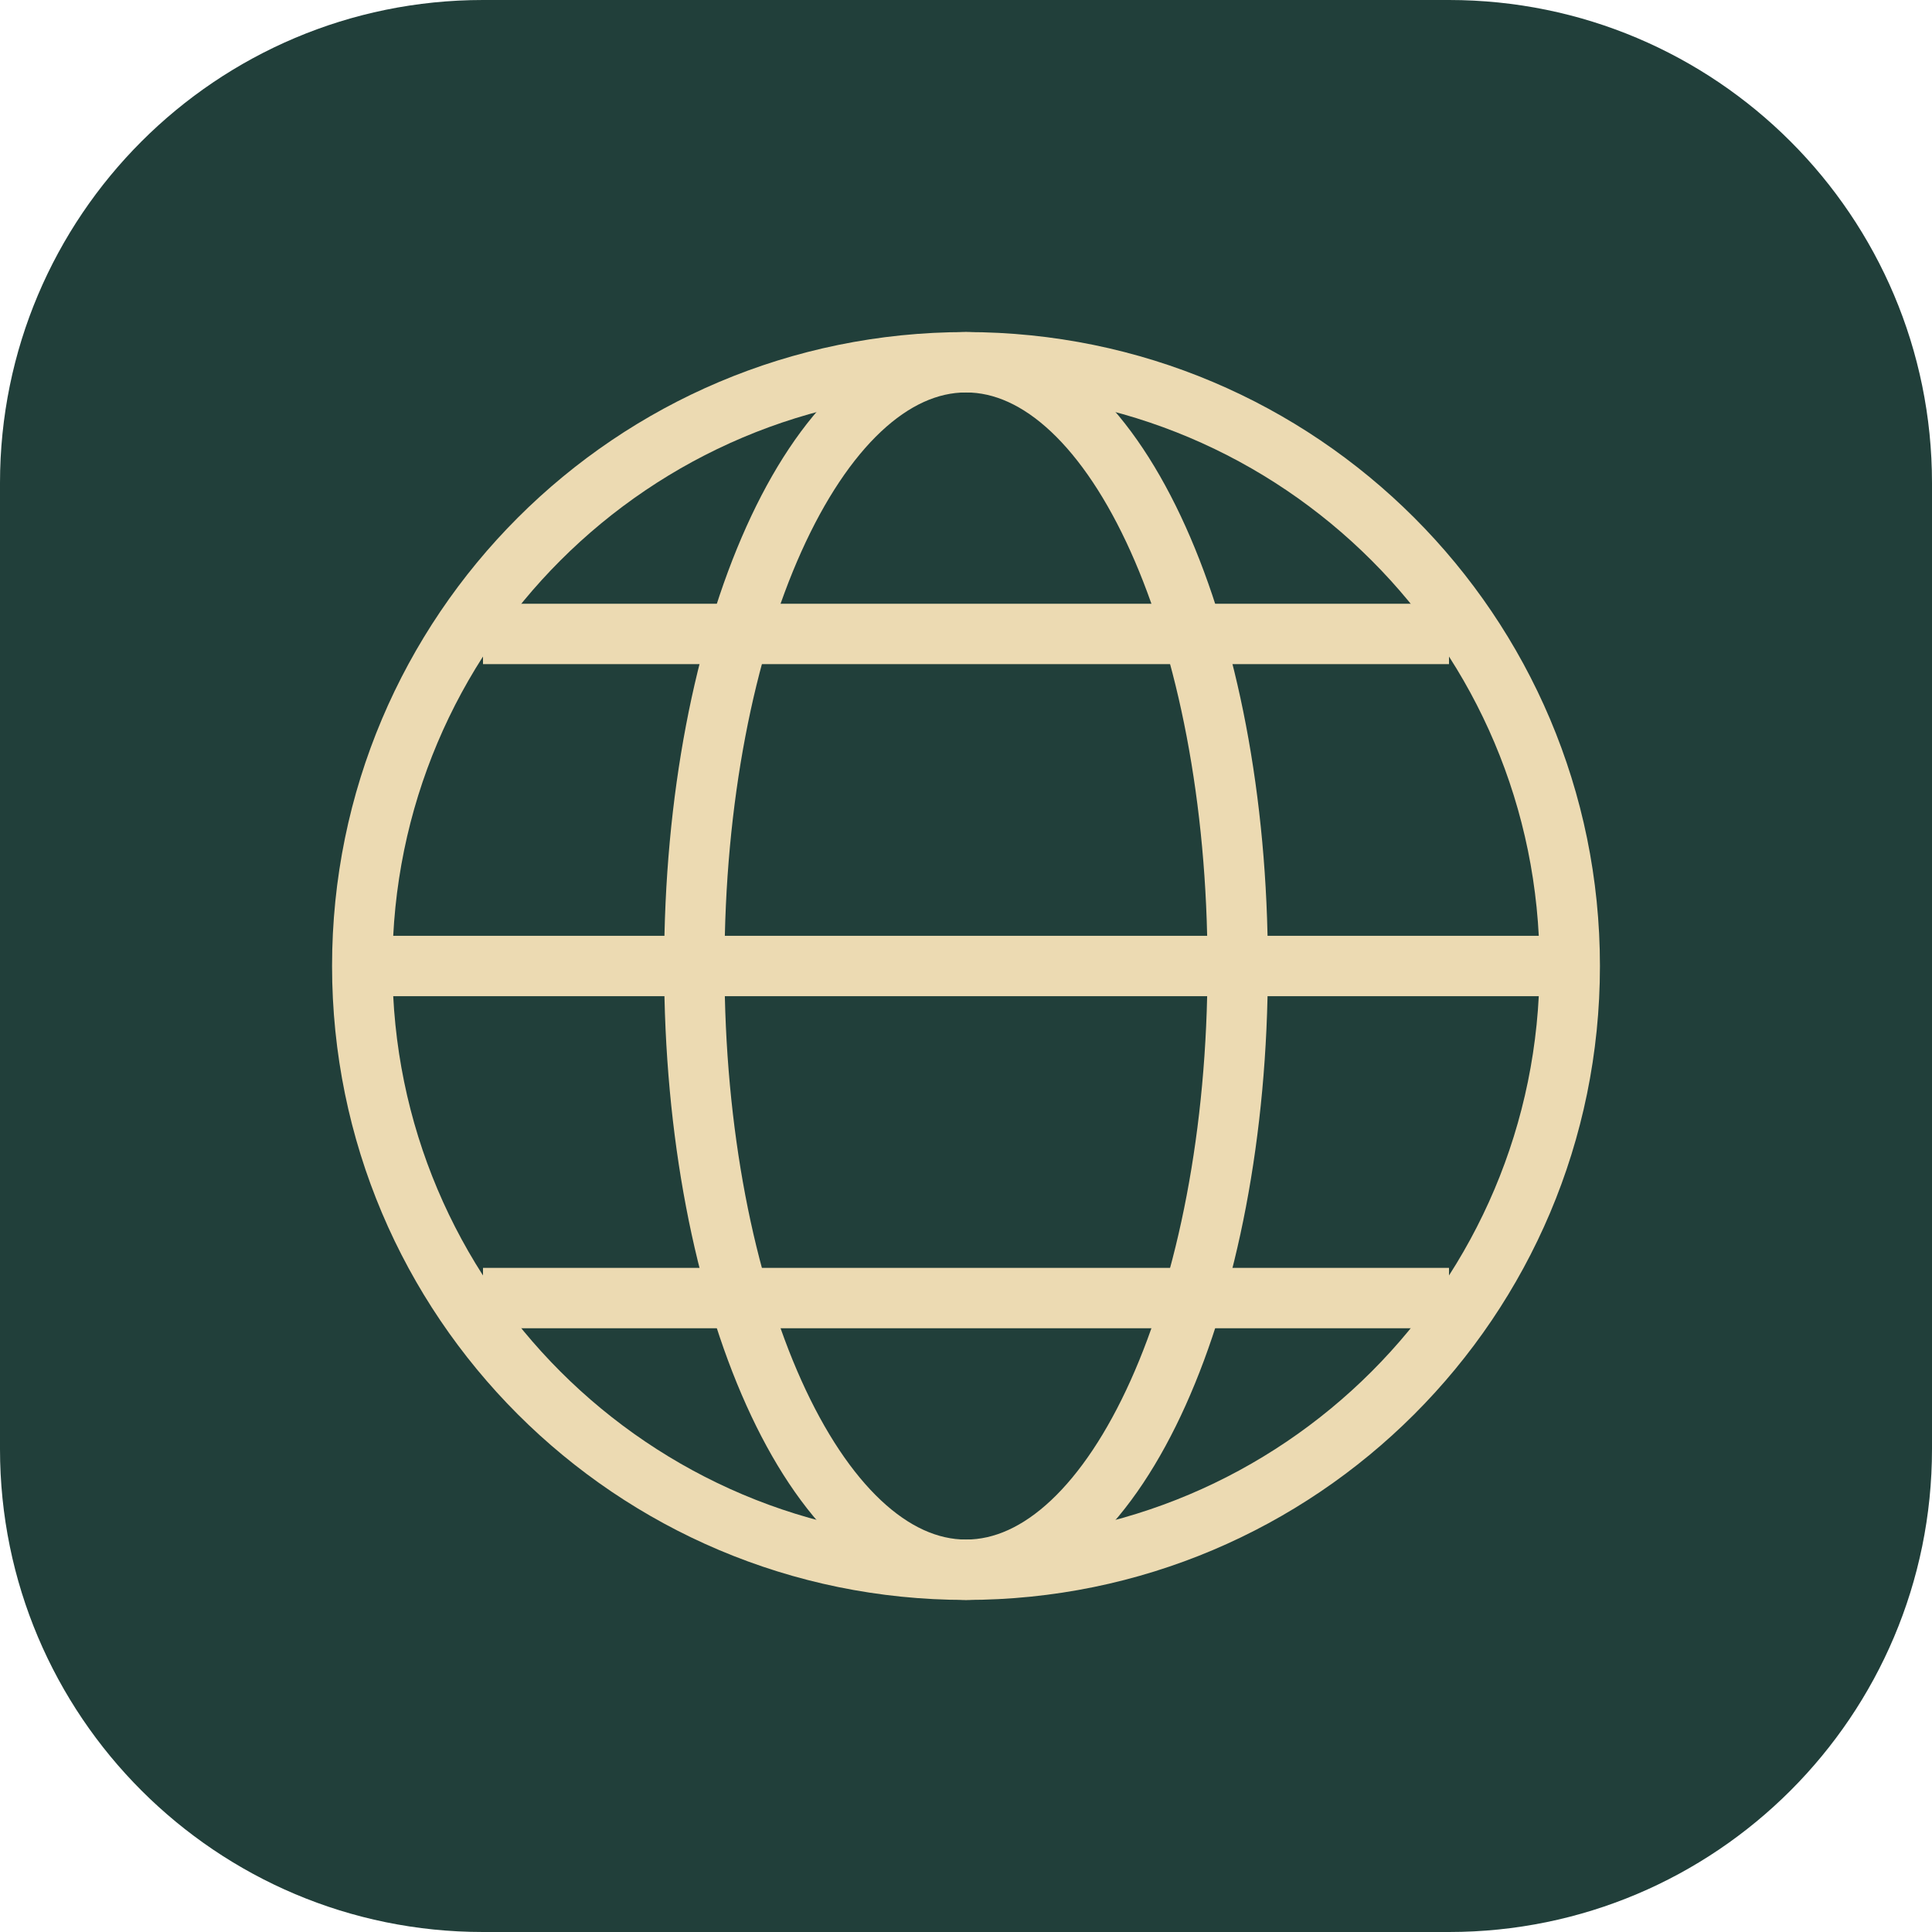
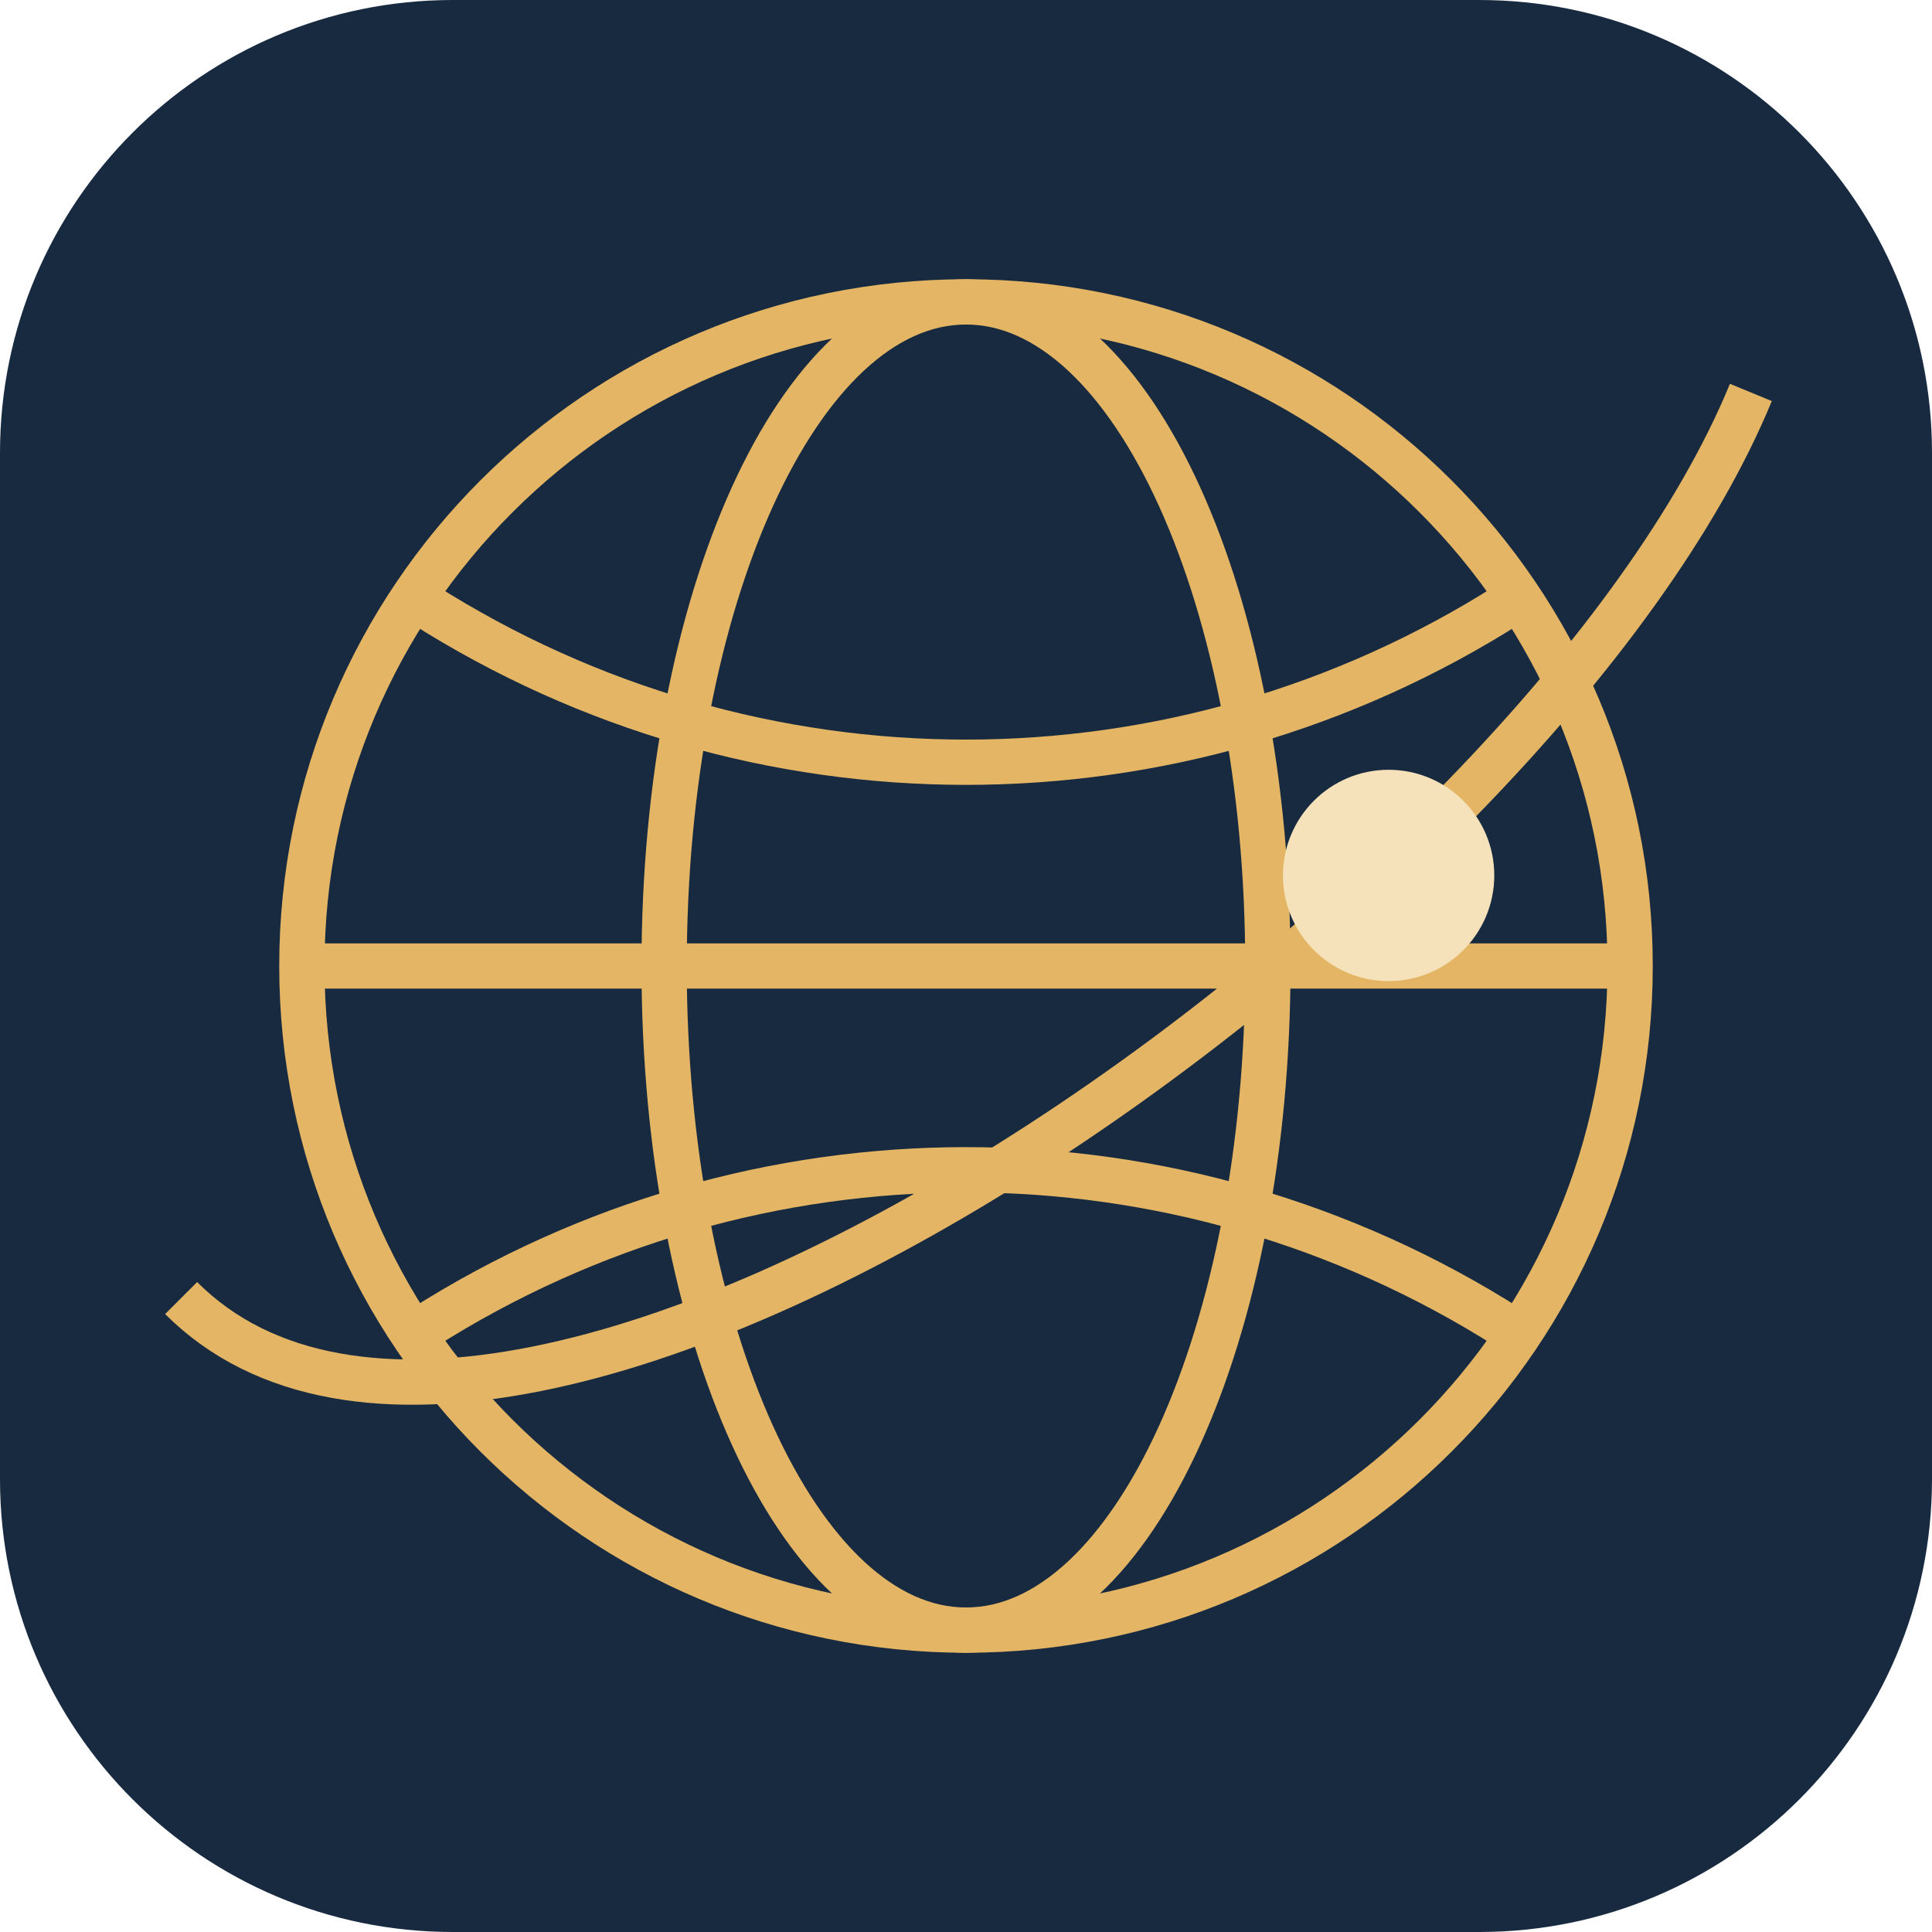
<svg xmlns="http://www.w3.org/2000/svg" viewBox="0 0 64 64">
-   <rect width="64" height="64" rx="16" fill="#213f3a" />
-   <circle cx="32" cy="32" r="20" fill="none" stroke="#ecdab2" stroke-width="2" />
-   <ellipse cx="32" cy="32" rx="9" ry="20" fill="none" stroke="#ecdab2" stroke-width="2" />
-   <path d="M12 32h40M16 21h32M16 43h32" stroke="#ecdab2" stroke-width="2" />
+   <rect width="64" height="64" rx="15" fill="#172a40" />
+   <g fill="none" stroke="#e3b564" stroke-width="1.5">
+     <circle cx="32" cy="32" r="22" />
+     <ellipse cx="32" cy="32" rx="10" ry="22" />
+     <path d="M10 32h44M14 20c11 7 25 7 36 0M14 44c11-7 25-7 36 0M6 43C17 54 51 30 58 13" />
+   </g>
+   <circle cx="46" cy="29" r="3.5" fill="#f5e2ba" />
</svg>
